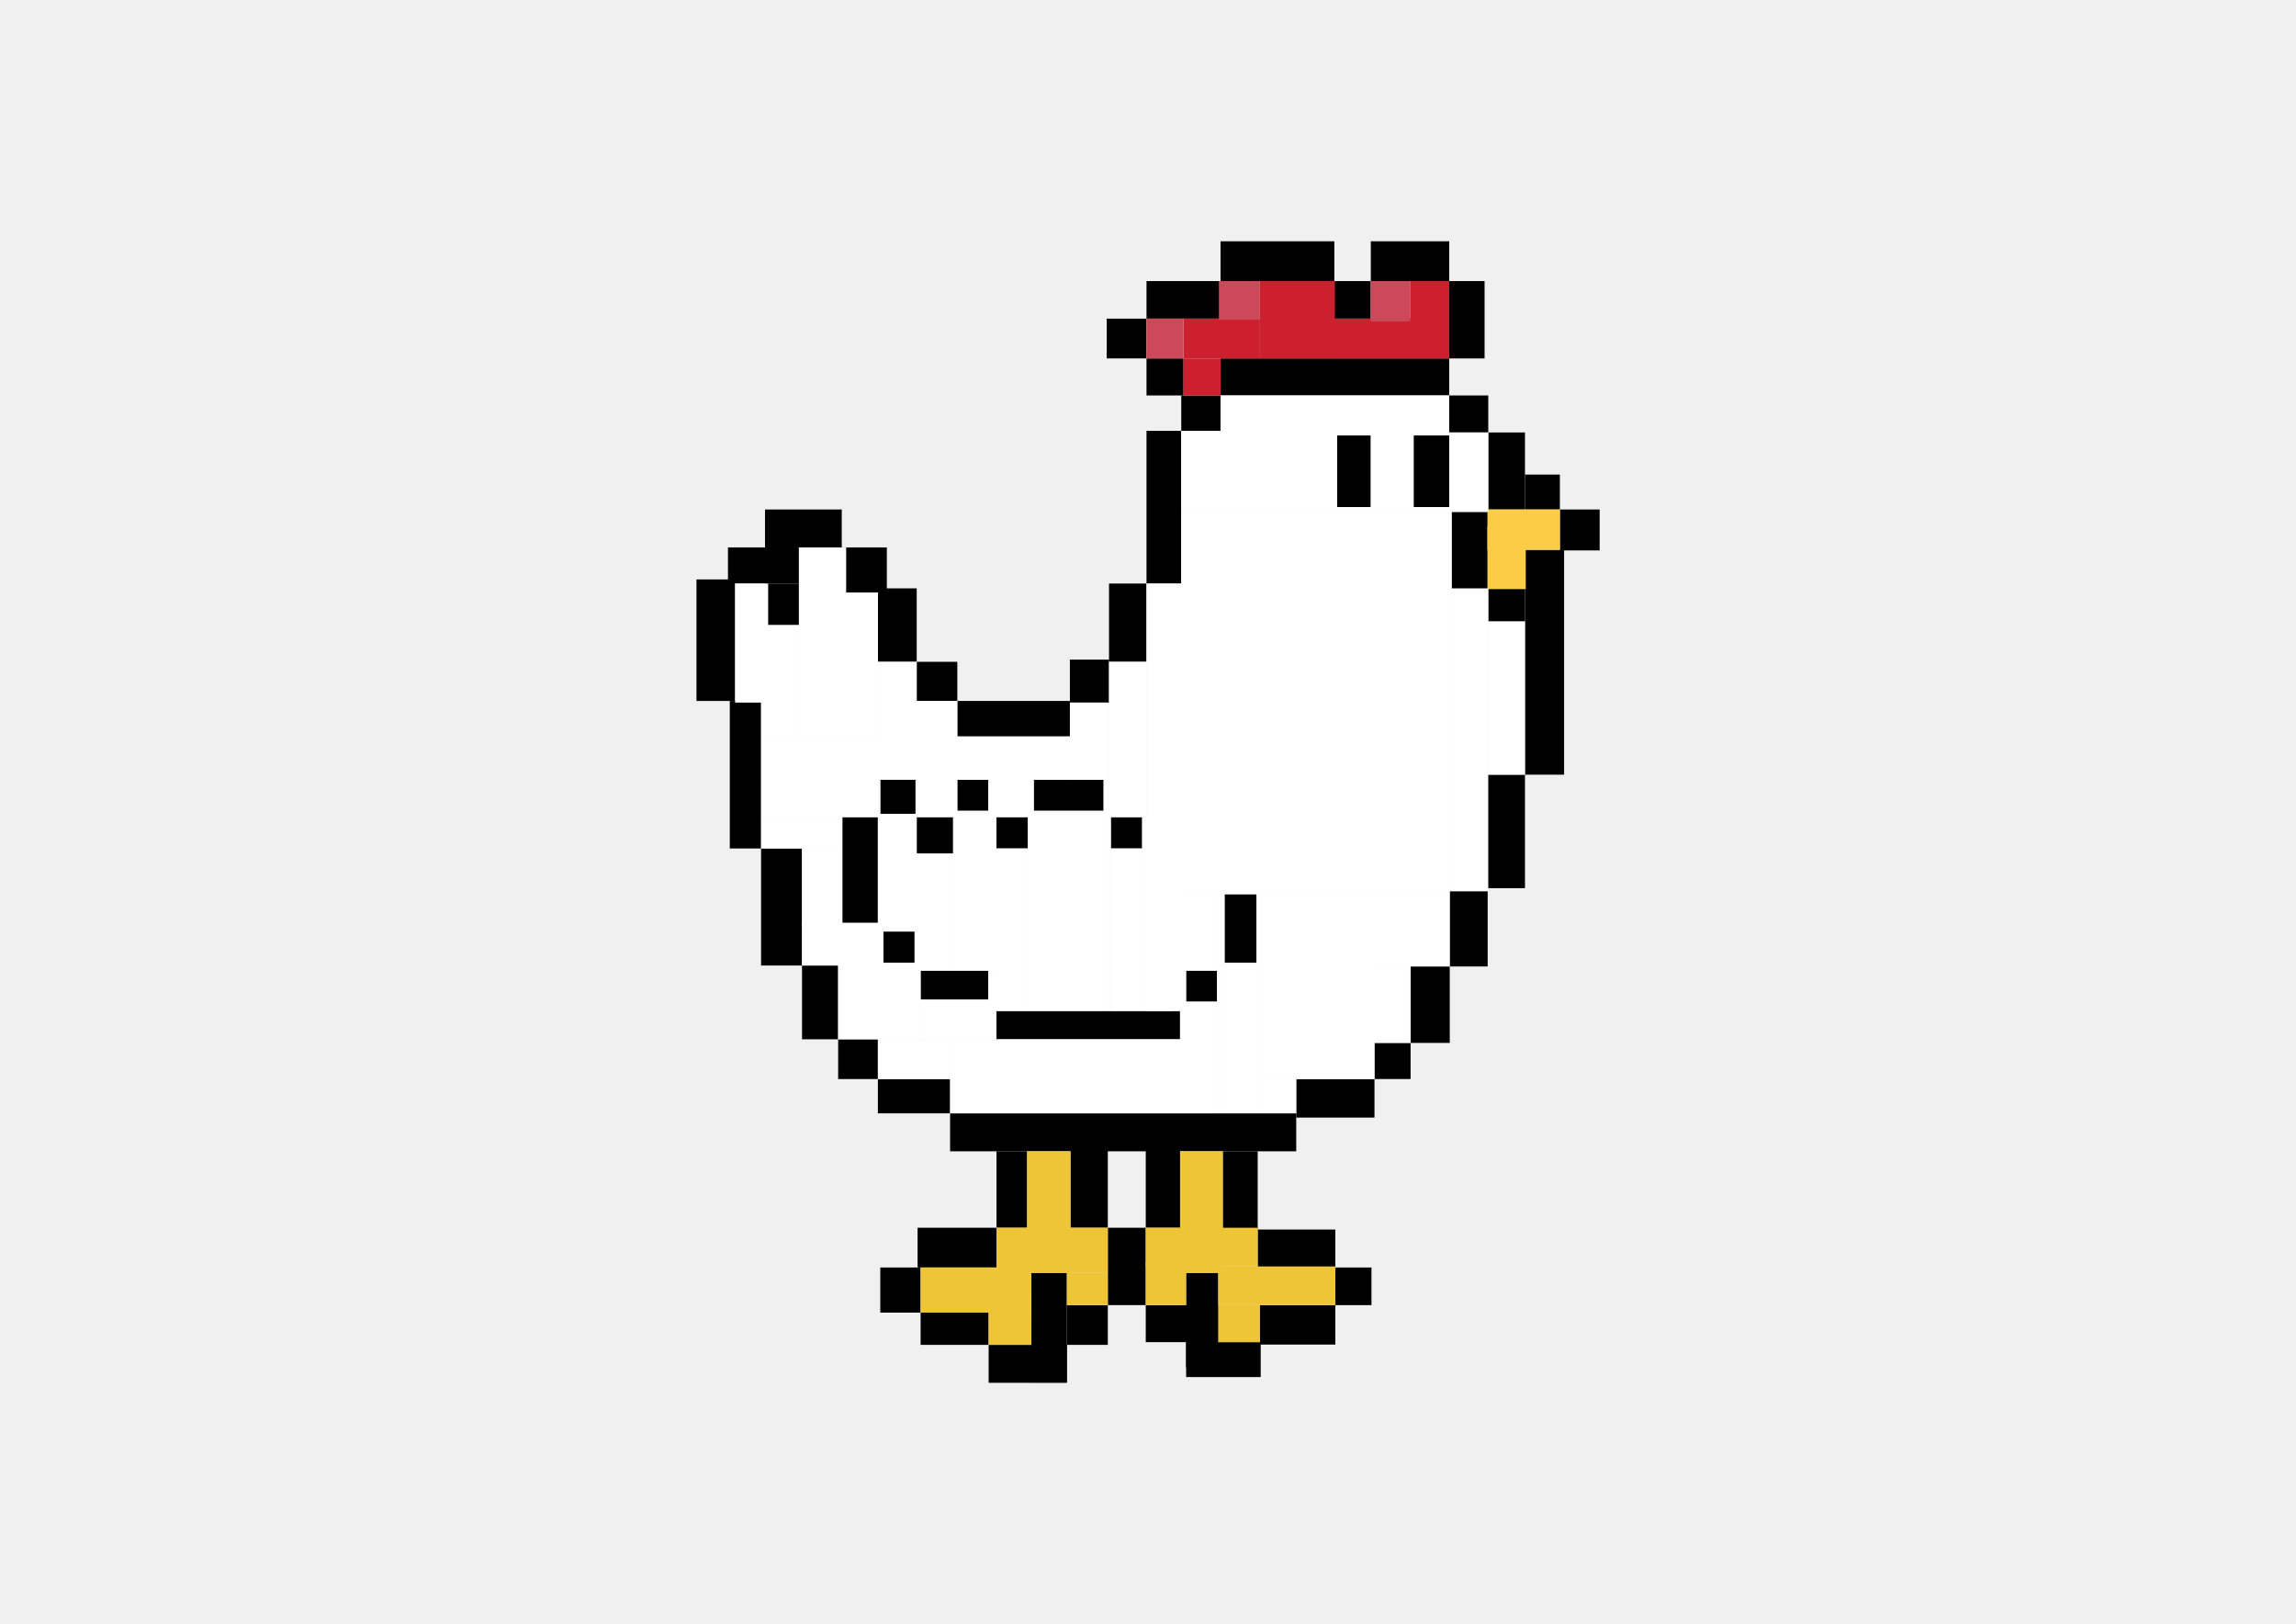
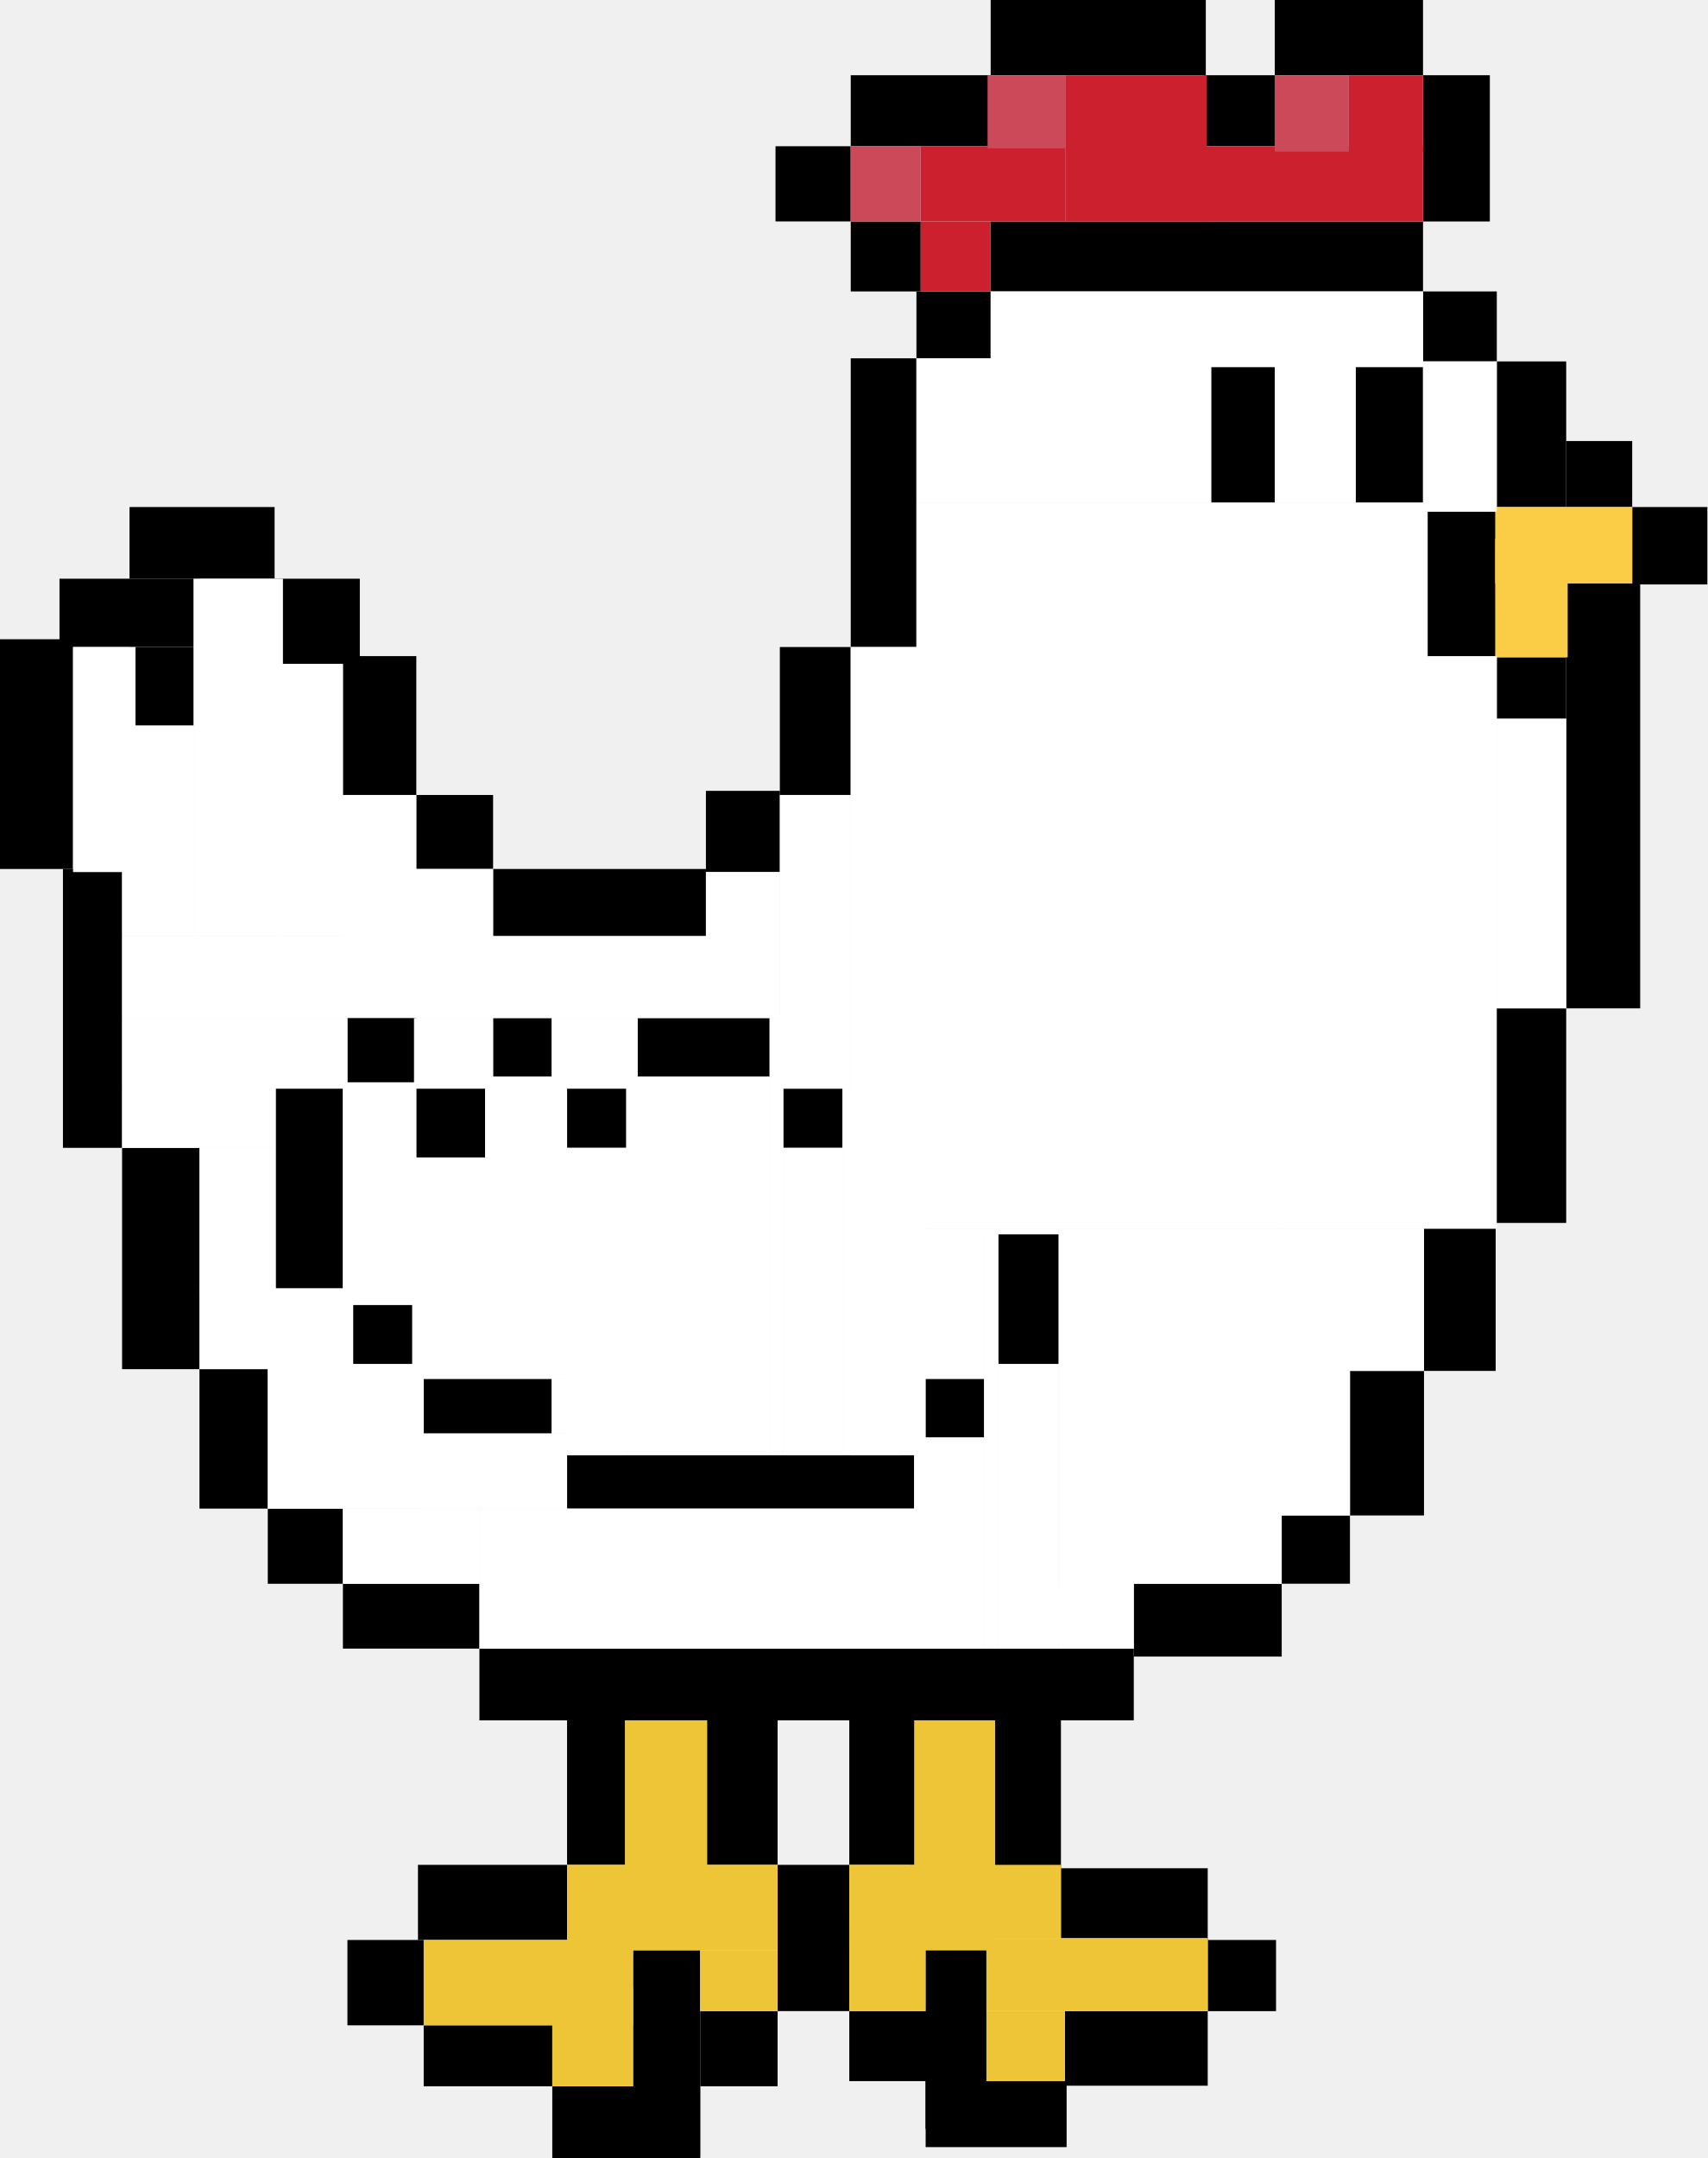
- <svg xmlns="http://www.w3.org/2000/svg" id="Layer_1" version="1.1" viewBox="0 0 841.89 595.28">
+ <svg xmlns="http://www.w3.org/2000/svg" id="Layer_1" version="1.1" viewBox="255.39 88.46 331.16 418.5">
  <defs>
    <style>
      .st0 {
        fill: #eec536;
      }

      .st1 {
        fill: #cd202f;
      }

      .st2 {
        fill: #fff;
      }

      .st3 {
        fill: #fbcd47;
      }

      .st4 {
        fill: #cb4959;
      }
    </style>
  </defs>
  <rect x="405.81" y="116.82" width="14.58" height="14.58" />
  <rect x="420.4" y="103.05" width="27.14" height="13.77" />
  <rect x="447.54" y="88.46" width="41.73" height="14.58" />
  <rect x="488.86" y="103.05" width="13.77" height="13.77" />
  <rect x="502.64" y="88.46" width="28.76" height="14.58" />
  <rect x="531.4" y="103.05" width="12.96" height="28.36" />
  <rect x="420.4" y="131.41" width="13.57" height="13.57" />
  <rect x="433.14" y="144.98" width="14.4" height="12.97" />
  <rect x="531.4" y="144.98" width="14.31" height="13.57" />
  <rect x="545.71" y="158.55" width="13.46" height="28.24" />
  <rect x="559.17" y="173.99" width="12.8" height="12.8" />
  <rect x="571.98" y="186.79" width="14.57" height="15.01" />
  <rect x="518.34" y="159.64" width="13.06" height="26.27" />
  <rect x="490.31" y="159.64" width="12.33" height="26.27" />
  <rect x="420.4" y="157.95" width="12.74" height="55.99" />
  <rect x="532.29" y="187.67" width="13.42" height="28.25" />
  <rect x="545.71" y="215.92" width="13.46" height="11.92" />
  <rect x="559.17" y="201.58" width="14.35" height="82.43" />
  <rect x="406.65" y="213.94" width="13.74" height="28.69" />
  <rect x="392.31" y="241.83" width="14.35" height="15.75" />
  <rect x="351.03" y="256.98" width="41.28" height="13.02" />
  <rect x="336.13" y="242.63" width="14.9" height="14.35" />
  <rect x="308.65" y="200.69" width="16.53" height="16.53" />
  <rect x="321.9" y="215.7" width="14.24" height="26.93" />
  <rect x="266.93" y="200.69" width="27.15" height="13.24" />
  <rect x="280.51" y="186.79" width="28.14" height="13.91" />
  <rect x="280.51" y="213.94" width="13.57" height="15.23" />
  <rect x="255.39" y="212.43" width="14.17" height="44.55" />
  <rect x="545.49" y="284.01" width="13.68" height="41.61" />
  <rect x="531.58" y="326.73" width="13.91" height="27.59" />
  <rect x="517.24" y="354.32" width="14.35" height="28.03" />
  <rect x="503.99" y="382.35" width="13.24" height="13.24" />
  <rect x="475.3" y="395.59" width="28.69" height="14.13" />
  <rect x="267.6" y="256.98" width="11.48" height="54.08" />
  <rect x="279.07" y="311.06" width="15.01" height="42.92" />
  <rect x="308.87" y="299.58" width="13.02" height="39.95" />
  <rect x="351.03" y="285.89" width="11.37" height="11.37" />
  <rect x="379.06" y="285.89" width="25.6" height="11.37" />
  <rect x="407.32" y="299.58" width="11.48" height="11.48" />
  <rect x="365.38" y="299.58" width="11.48" height="11.48" />
  <rect x="449.03" y="327.83" width="11.7" height="25.16" />
  <rect x="434.91" y="355.86" width="11.37" height="11.37" />
  <rect x="337.57" y="355.86" width="24.83" height="10.59" />
  <rect x="323.88" y="341.52" width="11.48" height="11.48" />
  <rect x="365.38" y="370.65" width="67.32" height="10.37" />
  <rect x="294.08" y="353.97" width="13.24" height="27.05" />
  <rect x="307.33" y="381.03" width="14.57" height="14.57" />
  <rect x="321.9" y="395.59" width="26.49" height="12.58" />
  <rect x="348.38" y="408.18" width="126.92" height="13.91" />
  <rect x="448.37" y="422.08" width="12.8" height="28.69" />
  <rect x="461.17" y="450.77" width="28.47" height="13.91" />
  <rect x="489.65" y="464.68" width="13.24" height="13.8" />
  <rect x="461.94" y="478.48" width="27.7" height="14.46" />
  <rect x="392.53" y="421.18" width="13.68" height="28.93" />
  <rect x="365.38" y="422.08" width="11.26" height="28.03" />
  <rect x="336.46" y="450.11" width="28.91" height="14.57" />
  <rect x="322.78" y="464.68" width="14.79" height="16.55" />
  <rect x="337.57" y="481.23" width="24.94" height="11.82" />
  <rect x="378.18" y="466.67" width="13.02" height="40.17" />
  <rect x="362.51" y="493.05" width="28.69" height="13.91" />
  <rect x="391.2" y="478.48" width="15.01" height="14.57" />
  <rect x="406.21" y="450.11" width="13.91" height="28.36" />
  <rect x="434.91" y="466.67" width="11.81" height="34.65" />
  <rect x="420.12" y="478.48" width="26.6" height="13.57" />
  <rect x="434.93" y="492.05" width="27.34" height="12.8" />
  <rect x="322.78" y="285.01" width="13.35" height="13.35" />
  <rect x="336.13" y="299.58" width="13.35" height="13.35" />
  <rect x="447.54" y="131.41" width="83.86" height="13.57" />
  <rect class="st1" x="462" y="103.05" width="27.48" height="28.36" />
  <rect class="st1" x="433.97" y="116.82" width="28.03" height="14.58" />
  <rect class="st1" x="433.97" y="131.41" width="13.57" height="13.57" />
  <rect class="st1" x="489.27" y="116.82" width="42.13" height="14.58" />
  <rect class="st1" x="517.02" y="103.05" width="14.38" height="14.82" />
  <rect class="st4" x="502.64" y="103.05" width="14.38" height="14.82" />
  <rect class="st4" x="420.4" y="116.82" width="13.57" height="14.58" />
  <rect class="st4" x="446.94" y="103.05" width="15.05" height="14.18" />
  <rect class="st3" x="545.4" y="186.79" width="26.57" height="14.79" />
  <rect class="st3" x="545.4" y="192.96" width="14.06" height="22.97" />
  <rect class="st0" x="376.63" y="422.08" width="15.89" height="44.59" />
  <rect class="st0" x="365.38" y="450.11" width="40.83" height="16.55" />
  <rect class="st0" x="337.57" y="464.68" width="40.61" height="16.55" />
  <rect class="st0" x="362.51" y="473.95" width="15.67" height="19.1" />
  <rect class="st0" x="431.75" y="422.08" width="16.62" height="44.59" />
  <rect x="420.12" y="421.18" width="12.58" height="28.93" />
  <rect class="st0" x="446.71" y="464.29" width="42.93" height="14.18" />
  <rect class="st0" x="420.12" y="450.11" width="41.05" height="14.18" />
  <rect class="st0" x="420.12" y="462.82" width="14.79" height="15.65" />
  <rect class="st0" x="446.71" y="478.48" width="15.23" height="13.57" />
  <rect class="st0" x="391.2" y="466.67" width="15.01" height="11.81" />
  <rect class="st2" x="447.54" y="144.98" width="83.86" height="14.66" />
  <rect class="st2" x="531.4" y="158.55" width="14.31" height="29.12" />
  <rect class="st2" x="502.64" y="159.64" width="15.7" height="26.27" />
  <rect class="st2" x="433.14" y="157.95" width="57.17" height="27.96" />
  <rect class="st2" x="433.14" y="185.94" width="99.15" height="140.78" />
  <rect class="st2" x="532.29" y="215.7" width="13.42" height="111.02" />
  <rect class="st2" x="545.71" y="227.84" width="13.46" height="56.17" />
  <rect class="st2" x="460.73" y="326.73" width="43.26" height="68.87" />
  <rect class="st2" x="503.81" y="326.73" width="27.77" height="27.59" />
  <rect class="st2" x="433.14" y="326.73" width="27.59" height="1.1" />
  <rect class="st2" x="503.81" y="354.32" width="13.42" height="28.03" />
  <rect class="st2" x="446.27" y="327.83" width="2.76" height="80.34" />
  <rect class="st2" x="449.03" y="352.99" width="11.7" height="55.18" />
  <rect class="st2" x="460.73" y="395.59" width="14.57" height="12.58" />
  <rect class="st2" x="348.38" y="381.03" width="97.89" height="27.15" />
  <rect class="st2" x="432.7" y="367.23" width="13.57" height="15.12" />
  <rect class="st2" x="433.14" y="327.28" width="13.13" height="28.58" />
  <rect class="st2" x="420.4" y="213.94" width="14.51" height="156.71" />
  <rect class="st2" x="406.65" y="242.63" width="13.74" height="56.95" />
  <rect class="st2" x="418.79" y="299.58" width="11.11" height="71.07" />
  <rect class="st2" x="392.31" y="257.58" width="14.35" height="28.31" />
  <rect class="st2" x="404.67" y="285.89" width="2.65" height="84.76" />
  <rect class="st2" x="407.32" y="311.06" width="11.48" height="59.6" />
  <rect class="st2" x="279.07" y="270" width="113.23" height="15.89" />
  <rect class="st2" x="362.4" y="285.89" width="16.66" height="13.68" />
  <rect class="st2" x="376.86" y="297.26" width="27.81" height="73.39" />
  <rect class="st2" x="365.38" y="311.06" width="11.48" height="59.6" />
  <rect class="st2" x="349.49" y="297.26" width="15.89" height="58.6" />
  <rect class="st2" x="337.57" y="366.46" width="27.81" height="14.57" />
  <rect class="st2" x="362.4" y="355.86" width="2.98" height="10.59" />
  <rect class="st2" x="307.33" y="352.99" width="30.24" height="28.03" />
  <rect class="st2" x="321.9" y="381.03" width="26.49" height="14.57" />
  <rect class="st2" x="335.36" y="312.93" width="14.13" height="42.93" />
  <rect class="st2" x="321.9" y="298.36" width="14.24" height="43.15" />
  <rect class="st2" x="335.69" y="285.89" width="15.34" height="13.68" />
  <rect class="st2" x="279.07" y="285.89" width="43.7" height="13.68" />
  <rect class="st2" x="279.07" y="299.58" width="29.8" height="11.48" />
  <rect class="st2" x="294.08" y="338.28" width="29.8" height="15.7" />
  <rect class="st2" x="294.08" y="311.06" width="14.79" height="28.47" />
  <rect class="st2" x="269.56" y="213.94" width="12.11" height="43.64" />
  <rect class="st2" x="292.92" y="200.69" width="17.35" height="69.31" />
  <rect class="st2" x="279.07" y="229.17" width="13.85" height="40.83" />
  <rect class="st2" x="309.27" y="217.22" width="12.63" height="52.78" />
  <rect class="st2" x="321.9" y="242.63" width="14.24" height="29.11" />
  <rect class="st2" x="333.1" y="256.98" width="17.93" height="14.76" />
</svg>
